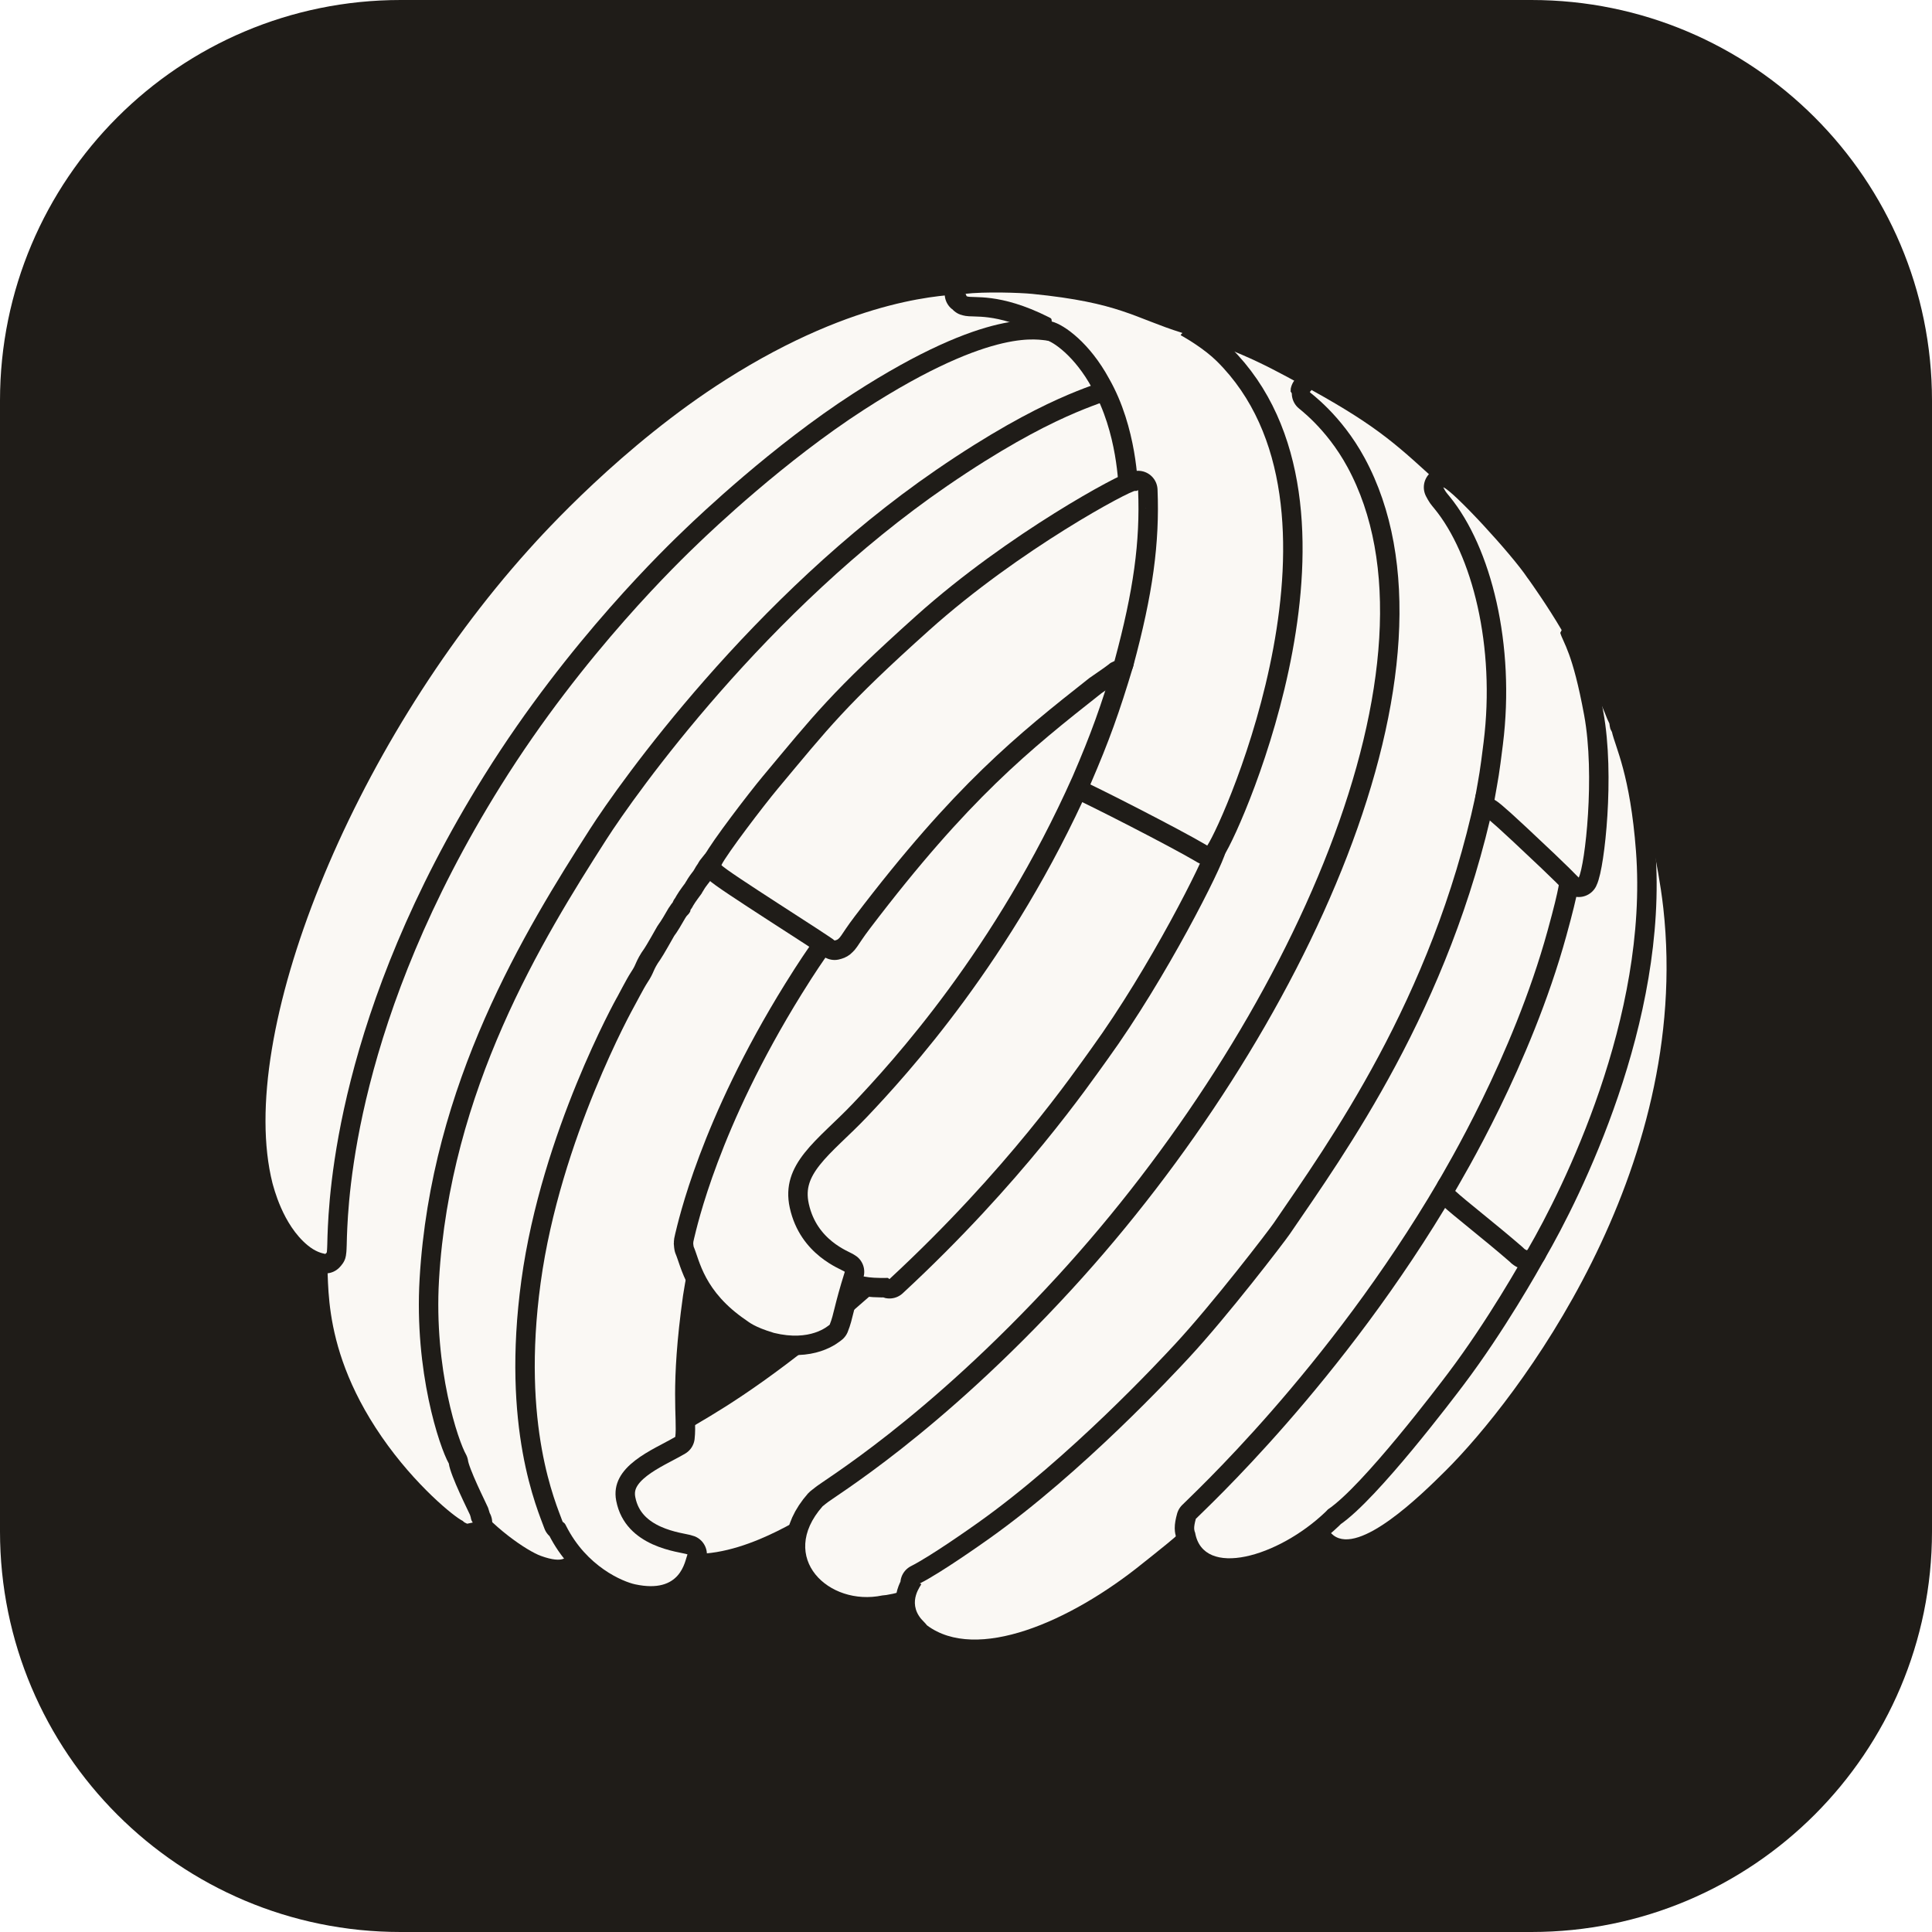
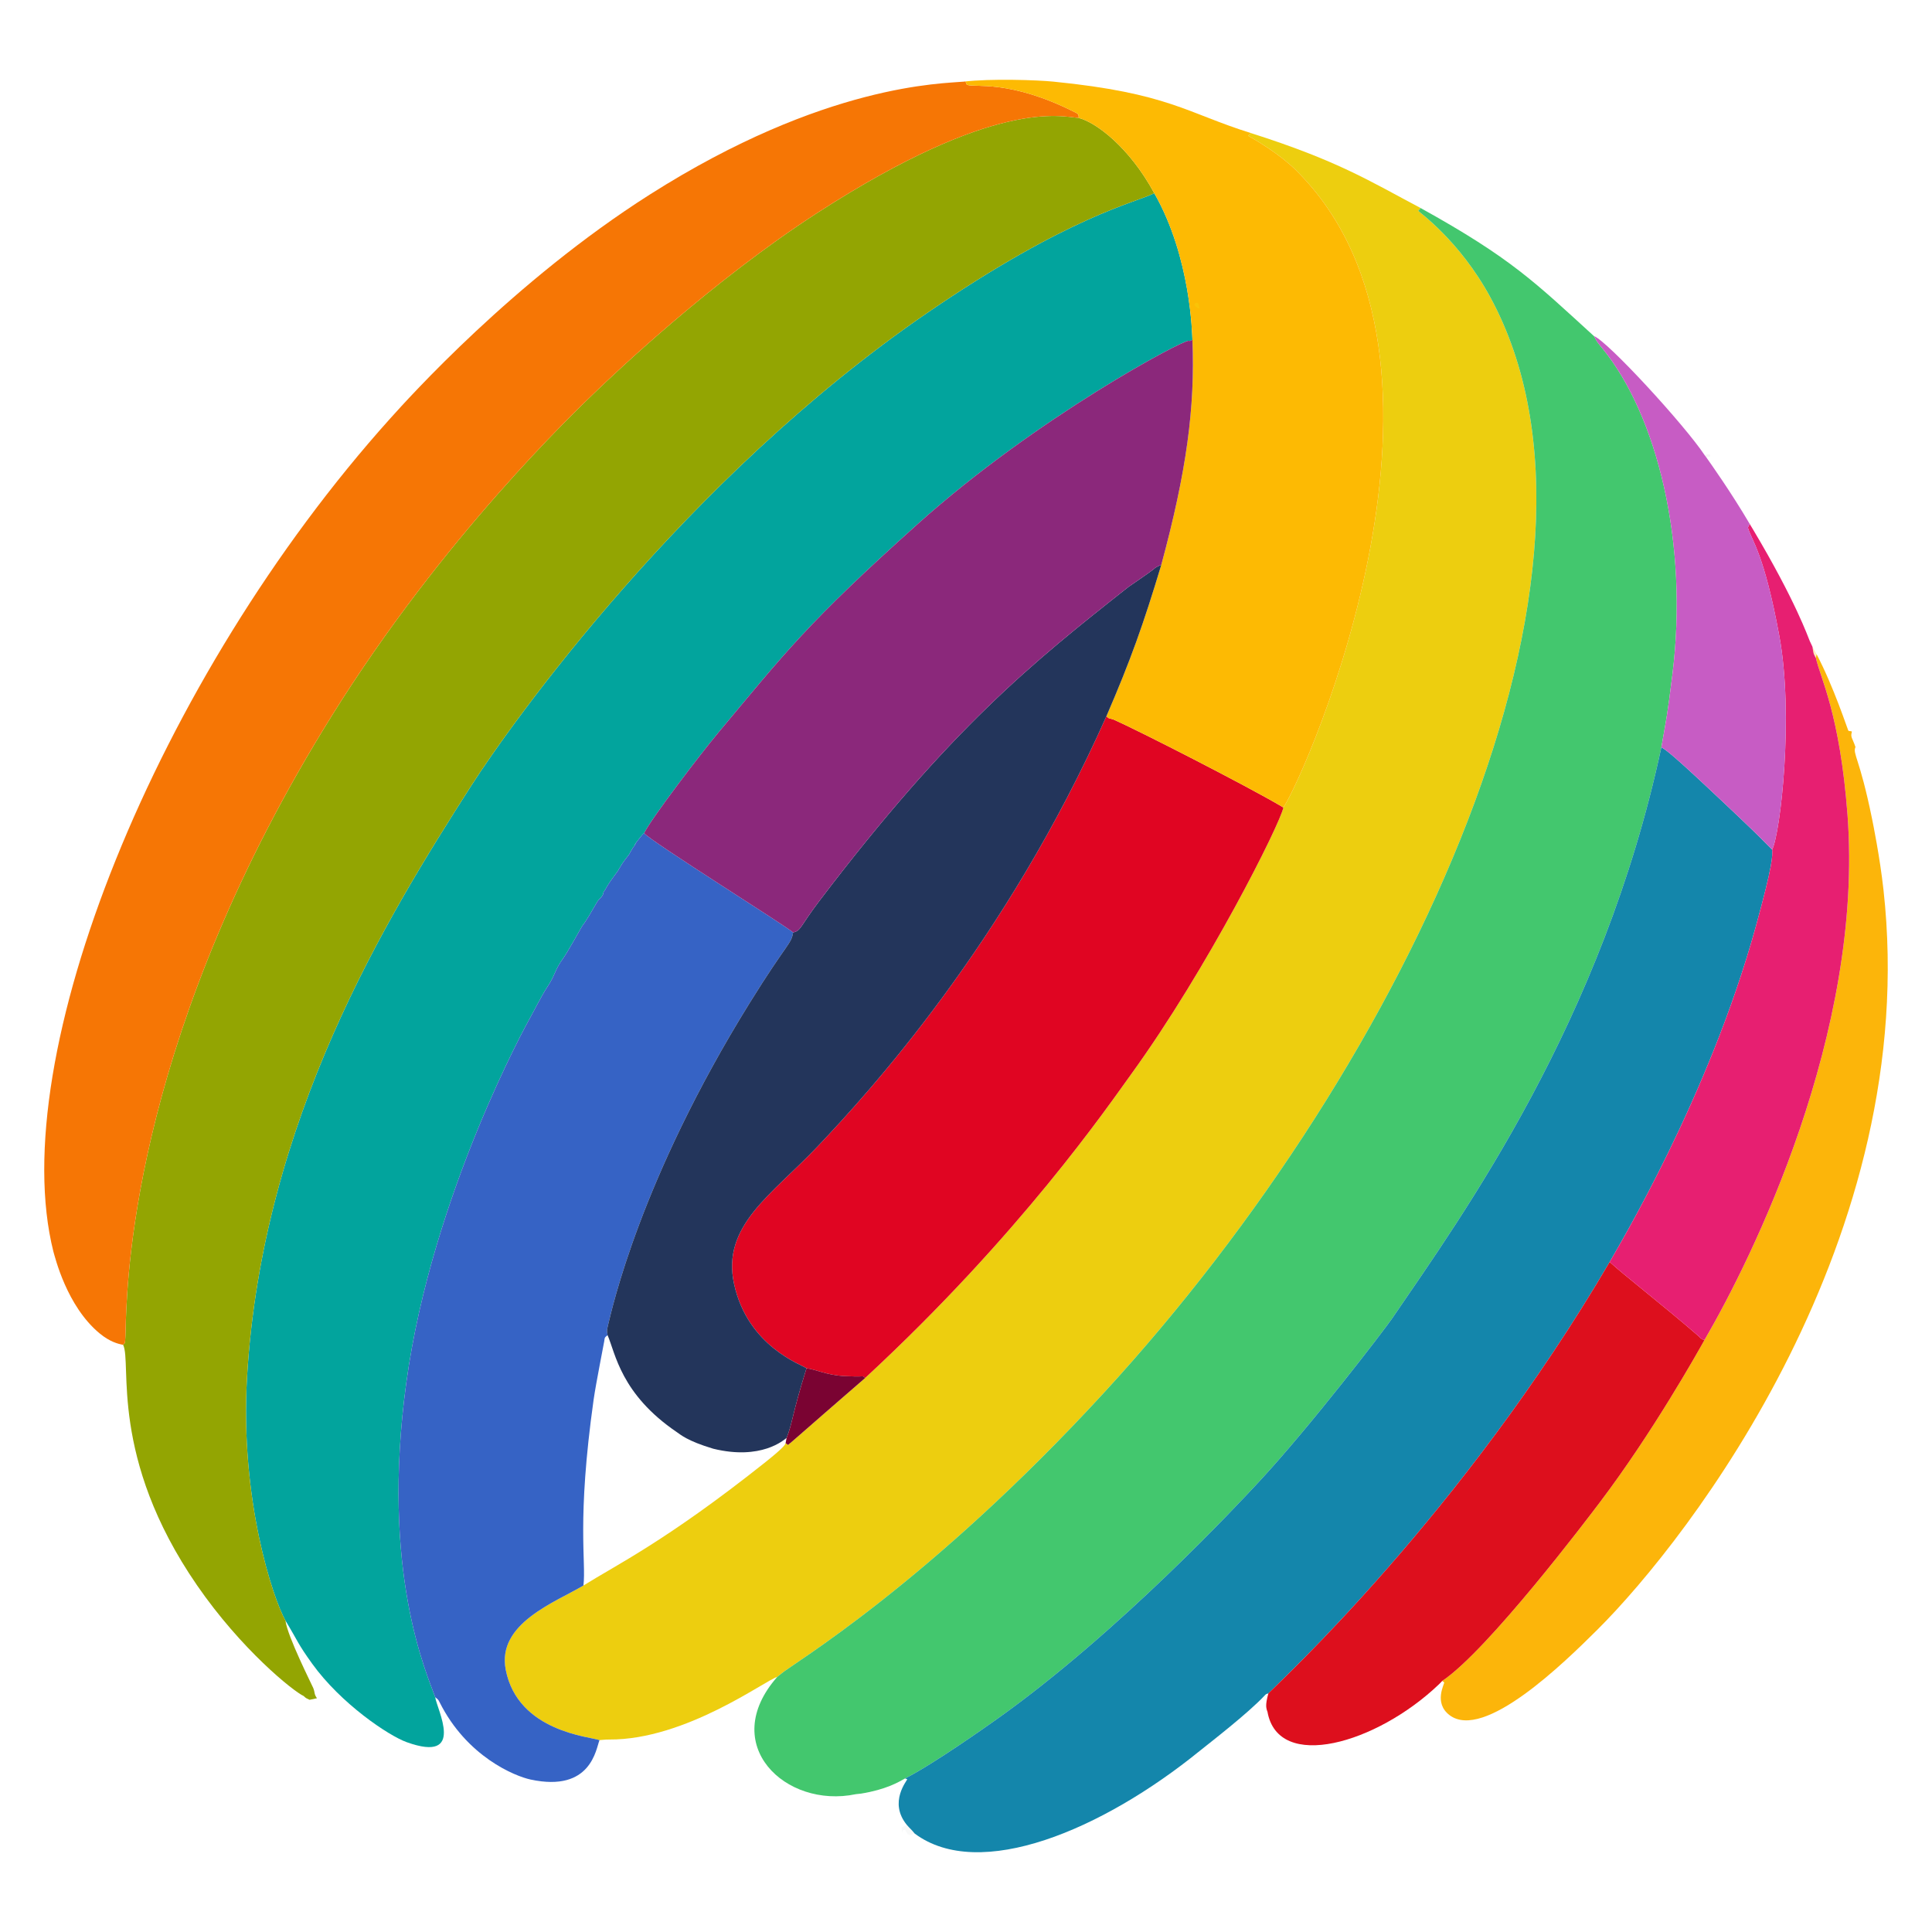
- <svg xmlns="http://www.w3.org/2000/svg" viewBox="0 0 1254 1254">
-   <rect width="1254" height="1254" rx="260" fill="#1F1C18" />
-   <g transform="translate(150.5 150.5) scale(0.76)">
-     <g transform="matrix(1.185672,0,0,1.185672,18.94349,44.54303)" style="stroke:#1F1C18;stroke-width:28;paint-order:stroke;stroke-linejoin:round">
-       <path class="rib" d="M668.594,35.212C716.608,50.49 733.794,61.547 761.623,76.273C761.588,76.934 760.535,77.249 760.5,77.909C760.477,78.341 782.897,93.833 799.931,125.267C880.395,273.747 756.264,541.87 589.045,724.105C492.118,829.736 417.24,873.626 411.651,878.687C411.485,878.838 411.503,878.769 409.468,880.461C403.466,881.905 359.595,914.953 317.504,914.699C314.808,914.683 314.88,914.864 312.193,915.034C307.404,913.152 267.479,910.583 260.862,876.445C255.971,851.213 287.761,839.658 303.413,830.391C321.674,818.936 348.663,806.018 402.392,763.361C414.449,753.789 413.727,753.063 414.071,752.483C414.595,752.639 414.914,753.236 415.439,753.392C415.549,753.424 423.824,746.188 424.548,745.555C427.194,743.241 441.386,730.83 457.704,716.715C542.796,637.901 590.453,568.152 603.323,550.378C645.176,492.577 684.702,413.685 686.579,404.497C699.078,385.871 798.768,159.789 693.442,55.565C684.558,46.775 671.553,39.217 669.5,38.024C667.519,36.872 667.492,36.955 667.5,36.761C667.526,36.13 668.568,35.844 668.594,35.212Z" style="fill:#FAF8F4" />
-       <path class="rib" d="M615.905,68.2C636.041,103.46 636.621,145.839 636.787,148.516C635.695,148.77 635.829,149.306 634.735,148.993C632.059,148.228 551.745,190.71 486.352,249.332C425.758,303.653 413.709,319.905 377.35,363.38C367.403,375.273 340.557,410.481 336.64,418.517C335.552,419.307 335.68,419.402 332.415,423.446C331.713,424.366 331.721,424.272 331.348,425.403C331.061,425.766 330.774,426.129 330.487,426.492C330.12,427.134 329.753,427.775 329.385,428.417C328.673,429.312 328.989,429.436 328.272,430.351C327.958,430.753 325.21,434.262 324.473,435.481C324.095,436.118 323.718,436.756 323.34,437.393C322.623,438.27 322.909,438.338 322.197,439.287C321.717,439.926 317.685,445.298 316.455,447.471C316.091,448.119 315.726,448.766 315.362,449.414C314.545,450.526 314.599,450.43 314.545,450.526C314.088,451.343 314.482,451.427 314.057,452.199C312.685,454.685 312.058,454.159 310.663,456.602C303.69,468.818 303.208,468.501 302.61,469.565C301.837,470.94 294.578,483.856 292.63,486.577C286.988,494.458 288.596,495.3 283.236,503.347C280.668,507.202 274.441,519.368 273.668,520.592C273.667,520.595 220.587,615.607 206.421,719.489C192.349,822.683 217.501,878.268 222.277,891.548C223.101,897.984 239.306,927.905 206.647,916.144C196.72,912.57 170.667,895.09 154.903,873.178C146.768,861.871 147.497,861.5 140.296,849.601C133.488,837.569 115.354,783.383 119.253,716.487C127.467,575.581 195.564,465.067 241.864,392.74C263.483,358.967 358.924,224.783 491.167,134.01C569.376,80.327 605.965,73.343 615.905,68.2Z" style="fill:#FAF8F4" />
-       <path class="rib" d="M761.623,76.273C811.514,103.899 824.456,117.126 856.583,146.406C858.427,149.907 858.473,149.792 861.022,152.9C891.294,189.797 908.46,260.014 899.566,331.508C896.678,354.718 896.456,354.641 893.5,371.5C861.327,521.735 785.176,626.93 746.102,684.203C741.895,690.37 701.253,743.385 673.391,773.403C662.832,784.778 596.819,855.899 529.587,903.636C525.701,906.395 494.827,928.317 479.544,935.971C475.837,938.079 468.96,942.103 455.454,944.295C455.219,944.319 452.701,944.581 452.514,944.62C413.949,952.686 376.952,917.449 409.468,880.461C411.503,878.769 411.485,878.838 411.651,878.687C417.24,873.626 492.118,829.736 589.045,724.105C756.264,541.87 880.395,273.747 799.931,125.267C782.897,93.833 760.477,78.341 760.5,77.909C760.535,77.249 761.588,76.934 761.623,76.273Z" style="fill:#FAF8F4" />
-       <path class="rib" d="M574.574,27.007C583.752,29.309 602.102,42.743 615.905,68.2C605.965,73.343 569.376,80.327 491.167,134.01C358.924,224.783 263.483,358.967 241.864,392.74C195.564,465.067 127.467,575.581 119.253,716.487C115.354,783.383 133.488,837.569 140.296,849.601C141.394,858.315 154.907,884.952 155.508,886.497C156.607,889.321 155.803,889.582 157.54,892.099C156.196,892.382 154.852,892.665 153.508,892.948C151.684,892.084 151.678,892.233 150.279,890.894C144.54,888.256 116.133,865.459 91.872,830.242C43.55,760.1 56.348,708.458 51.427,698.659C51.53,698.167 52.29,697.992 52.393,697.5C52.618,696.428 52.74,691.992 52.753,691.512C52.808,689.515 52.834,687.516 52.909,685.519C53.961,657.5 58.928,525.219 165.951,353.773C226.585,256.639 297.728,188.681 311,176.003C319.965,167.439 373.266,116.524 431.697,78.799C528.964,16.002 564.921,26.21 574.574,27.007Z" style="fill:#FAF8F4" />
-       <path class="rib" d="M893.5,371.5C895.594,372.749 898.241,374.328 916.552,391.443C951.631,424.231 951.097,424.708 954.155,427.542C954.372,430.961 954.646,435.305 945.252,469.434C919.479,563.068 869.505,645.505 865.201,653.248C784.243,791.403 684.192,883.368 678.363,889.431C677.31,889.798 677.258,889.611 676.469,890.456C667.153,900.453 645.926,916.75 640.82,920.895C587.487,964.194 520.182,992.658 484.736,966.154C482.711,963.656 482.586,963.885 480.501,961.499C470.135,948.922 480.887,936.928 480.616,936.466C480.417,936.126 479.743,936.311 479.544,935.971C494.827,928.317 525.701,906.395 529.587,903.636C596.819,855.899 662.832,784.778 673.391,773.403C701.253,743.385 741.895,690.37 746.102,684.203C785.176,626.93 861.327,521.735 893.5,371.5Z" style="fill:#FAF8F4" />
-       <path class="rib" d="M511.476,7.128C511.727,7.344 512.218,6.846 512.469,7.063C512.995,7.516 512.852,8.622 513.5,8.874C517.697,10.503 536.715,5.889 572.339,23.817C574.302,24.804 574.488,24.837 574.574,27.007C564.921,26.21 528.964,16.002 431.697,78.799C373.266,116.524 319.965,167.439 311,176.003C297.728,188.681 226.585,256.639 165.951,353.773C58.928,525.219 53.961,657.5 52.909,685.519C52.834,687.516 52.808,689.515 52.753,691.512C52.74,691.992 52.618,696.428 52.393,697.5C52.29,697.992 51.53,698.167 51.427,698.659C48.662,698.083 44.234,697.041 38.594,692.392C20.454,677.436 14.102,650.34 13.248,647.57C-13.517,541.084 69.767,333.863 197.59,191.583C207.629,180.408 265.273,116.244 339.764,68.922C435.643,8.011 500.439,8.235 511.476,7.128Z" style="fill:#FAF8F4" />
-       <path class="rib" d="M336.64,418.517C339.682,422.654 415.875,470.333 418.181,472.882C417.197,479.423 414.953,478.36 394.425,511.453C334.404,608.216 319.045,679.153 316.926,687.617C316.023,691.223 316.365,691.205 316.634,693.355C315.078,694.557 315.045,694.579 314.813,696.581C314.706,697.504 310.196,720.057 308.997,728.576C299.635,795.141 304.989,817.118 303.413,830.391C287.761,839.658 255.971,851.213 260.862,876.445C267.479,910.583 307.404,913.152 312.193,915.034C310.293,919.801 307.68,943.753 274.476,936.602C265.806,934.735 239.59,924.051 224.712,894.372C223.832,892.617 223.763,892.732 222.277,891.548C217.501,878.268 192.349,822.683 206.421,719.489C220.587,615.607 273.667,520.595 273.668,520.592C274.441,519.368 280.668,507.202 283.236,503.347C288.596,495.3 286.988,494.458 292.63,486.577C294.578,483.856 301.837,470.94 302.61,469.565C303.208,468.501 303.69,468.818 310.663,456.602C312.058,454.159 312.685,454.685 314.057,452.199C314.482,451.427 314.088,451.343 314.545,450.526C314.599,450.43 314.545,450.526 315.362,449.414C315.726,448.766 316.091,448.119 316.455,447.471C317.685,445.298 321.717,439.926 322.197,439.287C322.909,438.338 322.623,438.27 323.34,437.393C323.718,436.756 324.095,436.118 324.473,435.481C325.21,434.262 327.958,430.753 328.272,430.351C328.989,429.436 328.673,429.312 329.385,428.417C329.753,427.775 330.12,427.134 330.487,426.492C330.774,426.129 331.061,425.766 331.348,425.403C331.703,424.75 332.059,424.098 332.415,423.446C335.68,419.402 335.552,419.307 336.64,418.517Z" style="fill:#FAF8F4" />
-       <path class="rib" d="M589.689,354.545C590.621,355.168 590.368,355.502 591.42,355.702C592.069,355.825 591.988,355.916 592.601,356.033L593.557,356.307C607.297,362.349 666.503,392.627 685.283,403.711L686.579,404.497C684.702,413.685 645.176,492.577 603.323,550.378C590.453,568.152 542.796,637.901 457.704,716.715C457.236,716.601 456.969,716.026 456.5,715.912C455.721,715.723 455.704,716.207 446.477,715.751C436.383,715.253 430.341,711.93 425.519,711.484C423.134,709.542 393.438,699.765 385.889,665.421C378.855,633.418 406.491,616.494 431.315,590.323C459.636,560.464 534.239,479.039 589.689,354.545Z" style="fill:#FAF8F4" />
-       <path class="rib" d="M511.476,7.128C526.421,5.352 551.87,6.241 560.532,7.102C623.745,13.386 633.776,24.339 668.594,35.212C668.568,35.844 667.526,36.13 667.5,36.761C667.492,36.955 667.519,36.872 669.5,38.024C671.553,39.217 684.558,46.775 693.442,55.565C798.768,159.789 699.078,385.871 686.579,404.497C686.147,404.235 685.715,403.973 685.283,403.711C666.503,392.627 607.297,362.349 593.557,356.307L592.601,356.033C591.988,355.916 592.069,355.825 591.42,355.702C590.368,355.502 590.621,355.168 589.689,354.545C603.003,323.712 609.924,304.275 619.769,271.561C633.574,220.549 638.293,185.465 636.787,148.516C636.621,145.839 636.041,103.46 615.905,68.2C602.102,42.743 583.752,29.309 574.574,27.007C574.488,24.837 574.302,24.804 572.339,23.817C536.715,5.889 517.697,10.503 513.5,8.874C512.852,8.622 512.995,7.516 512.469,7.063C512.218,6.846 511.727,7.344 511.476,7.128Z" style="fill:#FAF8F4" />
-       <path class="rib" d="M619.769,271.561C609.924,304.275 603.003,323.712 589.689,354.545C534.239,479.039 459.636,560.464 431.315,590.323C406.491,616.494 378.855,633.418 385.889,665.421C393.438,699.765 423.134,709.542 425.519,711.484C417.588,736.799 417.851,741.583 414.627,749.579C413.204,750.662 400.78,761.934 374.498,755.507C360.149,751.223 356.429,747.669 354.539,746.422C323.84,725.576 320.936,703.263 316.634,693.355C316.365,691.205 316.023,691.223 316.926,687.617C319.045,679.153 334.404,608.216 394.425,511.453C414.953,478.36 417.197,479.423 418.181,472.882C422.575,471.99 421.802,469.787 432.605,455.577C504.792,360.626 549.61,324.86 601.701,283.784C602.208,283.384 613.838,275.49 615.33,274.192C617.311,272.469 617.433,272.766 619.769,271.561Z" style="fill:#FAF8F4" />
-       <path class="rib" d="M636.787,148.516C638.293,185.465 633.574,220.549 619.769,271.561C617.433,272.766 617.311,272.469 615.33,274.192C613.838,275.49 602.208,283.384 601.701,283.784C549.61,324.86 504.792,360.626 432.605,455.577C421.802,469.787 422.575,471.99 418.181,472.882C415.875,470.333 339.682,422.654 336.64,418.517C340.557,410.481 367.403,375.273 377.35,363.38C413.709,319.905 425.758,303.653 486.352,249.332C551.745,190.71 632.059,148.228 634.735,148.993C635.829,149.306 635.695,148.77 636.787,148.516Z" style="fill:#FAF8F4" />
-       <path class="rib" d="M978.444,320.524C987.856,338.404 995.488,361.859 995.817,362.34C996.211,362.918 997.415,362.421 997.809,362.998C996.905,366.112 997.934,366.045 999.754,371.366C998.14,375.269 1002.017,377.227 1008.788,410.447C1009.42,413.55 1013.1,431.605 1015.091,449.531C1036.221,639.796 908.787,804.478 858.521,854.521C840.18,872.782 796.426,915.541 777.588,901.38C768.625,894.641 774.903,884.144 774.585,883.468C774.393,883.061 773.735,883.015 773.543,882.607C798.478,865.978 853.573,793.105 859.867,784.779C888.874,746.412 913.263,702.854 917.417,695.436C942.752,651.868 1004.439,528.043 995.401,408.508C991.216,353.152 980.474,333.501 978.089,322.653C978.207,321.943 978.326,321.233 978.444,320.524Z" style="fill:#FAF8F4" />
-       <path class="rib" d="M865.201,653.248C872.034,659.703 894.43,677.004 913.474,693.53C915.078,694.922 914.841,695.178 916.843,695.999C917.091,696.101 917.169,695.334 917.417,695.436C913.263,702.854 888.874,746.412 859.867,784.779C853.573,793.105 798.478,865.978 773.543,882.607C772.786,883.467 771.743,884.461 771.58,884.616C737.616,916.981 683.699,932.52 677.867,899.47L677.504,898.5C677.358,897.432 676.474,896.248 678.363,889.431C684.192,883.368 784.243,791.403 865.201,653.248Z" style="fill:#FAF8F4" />
-       <path class="rib" d="M941.875,249.267C942.016,249.518 942.006,249.461 943.733,252.36C967.18,291.719 973.84,311.374 974.758,313.398C976.115,316.386 976.202,316.326 976.248,316.605C976.461,318.541 976.536,318.457 976.923,320.347C977.442,321.521 977.986,322.474 978.089,322.653C980.474,333.501 991.216,353.152 995.401,408.508C1004.439,528.043 942.752,651.868 917.417,695.436C917.169,695.334 917.091,696.101 916.843,695.999C914.841,695.178 915.078,694.922 913.474,693.53C894.43,677.004 872.034,659.703 865.201,653.248C869.505,645.505 919.479,563.068 945.252,469.434C954.646,435.305 954.372,430.961 954.155,427.542C958.725,418.392 966.083,354.006 958.075,310.58C949.688,265.098 943.091,258.735 940.876,251.324C940.824,251.149 940.948,251.175 941.875,249.267Z" style="fill:#FAF8F4" />
-       <path class="rib" d="M856.583,146.406C863.845,148.995 906.14,194.927 917.251,211.692C917.528,212.059 917.805,212.426 918.082,212.793C920.101,215.632 931.71,231.953 941.875,249.267C940.948,251.175 940.824,251.149 940.876,251.324C943.091,258.735 949.688,265.098 958.075,310.58C966.083,354.006 958.725,418.392 954.155,427.542C951.097,424.708 951.631,424.231 916.552,391.443C898.241,374.328 895.594,372.749 893.5,371.5C896.456,354.641 896.678,354.718 899.566,331.508C908.46,260.014 891.294,189.797 861.022,152.9C858.473,149.792 858.427,149.907 856.583,146.406Z" style="fill:#FAF8F4" />
-     </g>
+ <svg xmlns="http://www.w3.org/2000/svg" width="100%" height="100%" viewBox="0 0 1254 1254" version="1.1" xml:space="preserve" style="fill-rule:evenodd;clip-rule:evenodd;stroke-linejoin:round;stroke-miterlimit:2;">
+   <g transform="matrix(1.185672,0,0,1.185672,18.94349,44.54303)">
+     <path d="M668.594,35.212C716.608,50.49 733.794,61.547 761.623,76.273C761.588,76.934 760.535,77.249 760.5,77.909C760.477,78.341 782.897,93.833 799.931,125.267C880.395,273.747 756.264,541.87 589.045,724.105C492.118,829.736 417.24,873.626 411.651,878.687C411.485,878.838 411.503,878.769 409.468,880.461C403.466,881.905 359.595,914.953 317.504,914.699C314.808,914.683 314.88,914.864 312.193,915.034C307.404,913.152 267.479,910.583 260.862,876.445C255.971,851.213 287.761,839.658 303.413,830.391C321.674,818.936 348.663,806.018 402.392,763.361C414.449,753.789 413.727,753.063 414.071,752.483C414.595,752.639 414.914,753.236 415.439,753.392C415.549,753.424 423.824,746.188 424.548,745.555C427.194,743.241 441.386,730.83 457.704,716.715C542.796,637.901 590.453,568.152 603.323,550.378C645.176,492.577 684.702,413.685 686.579,404.497C699.078,385.871 798.768,159.789 693.442,55.565C684.558,46.775 671.553,39.217 669.5,38.024C667.519,36.872 667.492,36.955 667.5,36.761C667.526,36.13 668.568,35.844 668.594,35.212Z" style="fill:rgb(237,206,15);fill-opacity:1;" />
+     <path d="M615.905,68.2C636.041,103.46 636.621,145.839 636.787,148.516C635.695,148.77 635.829,149.306 634.735,148.993C632.059,148.228 551.745,190.71 486.352,249.332C425.758,303.653 413.709,319.905 377.35,363.38C367.403,375.273 340.557,410.481 336.64,418.517C335.552,419.307 335.68,419.402 332.415,423.446C331.713,424.366 331.721,424.272 331.348,425.403C331.061,425.766 330.774,426.129 330.487,426.492C330.12,427.134 329.753,427.775 329.385,428.417C328.673,429.312 328.989,429.436 328.272,430.351C327.958,430.753 325.21,434.262 324.473,435.481C324.095,436.118 323.718,436.756 323.34,437.393C322.623,438.27 322.909,438.338 322.197,439.287C321.717,439.926 317.685,445.298 316.455,447.471C316.091,448.119 315.726,448.766 315.362,449.414C314.545,450.526 314.599,450.43 314.545,450.526C314.088,451.343 314.482,451.427 314.057,452.199C312.685,454.685 312.058,454.159 310.663,456.602C303.69,468.818 303.208,468.501 302.61,469.565C301.837,470.94 294.578,483.856 292.63,486.577C286.988,494.458 288.596,495.3 283.236,503.347C280.668,507.202 274.441,519.368 273.668,520.592C273.667,520.595 220.587,615.607 206.421,719.489C192.349,822.683 217.501,878.268 222.277,891.548C223.101,897.984 239.306,927.905 206.647,916.144C196.72,912.57 170.667,895.09 154.903,873.178C146.768,861.871 147.497,861.5 140.296,849.601C133.488,837.569 115.354,783.383 119.253,716.487C127.467,575.581 195.564,465.067 241.864,392.74C263.483,358.967 358.924,224.783 491.167,134.01C569.376,80.327 605.965,73.343 615.905,68.2Z" style="fill:rgb(2,164,157);fill-opacity:1;" />
+     <path d="M761.623,76.273C811.514,103.899 824.456,117.126 856.583,146.406C858.427,149.907 858.473,149.792 861.022,152.9C891.294,189.797 908.46,260.014 899.566,331.508C896.678,354.718 896.456,354.641 893.5,371.5C861.327,521.735 785.176,626.93 746.102,684.203C741.895,690.37 701.253,743.385 673.391,773.403C662.832,784.778 596.819,855.899 529.587,903.636C525.701,906.395 494.827,928.317 479.544,935.971C475.837,938.079 468.96,942.103 455.454,944.295C455.219,944.319 452.701,944.581 452.514,944.62C413.949,952.686 376.952,917.449 409.468,880.461C411.503,878.769 411.485,878.838 411.651,878.687C417.24,873.626 492.118,829.736 589.045,724.105C756.264,541.87 880.395,273.747 799.931,125.267C782.897,93.833 760.477,78.341 760.5,77.909C760.535,77.249 761.588,76.934 761.623,76.273Z" style="fill:rgb(67,199,110);fill-opacity:1;" />
+     <path d="M574.574,27.007C583.752,29.309 602.102,42.743 615.905,68.2C605.965,73.343 569.376,80.327 491.167,134.01C358.924,224.783 263.483,358.967 241.864,392.74C195.564,465.067 127.467,575.581 119.253,716.487C115.354,783.383 133.488,837.569 140.296,849.601C141.394,858.315 154.907,884.952 155.508,886.497C156.607,889.321 155.803,889.582 157.54,892.099C156.196,892.382 154.852,892.665 153.508,892.948C151.684,892.084 151.678,892.233 150.279,890.894C144.54,888.256 116.133,865.459 91.872,830.242C43.55,760.1 56.348,708.458 51.427,698.659C51.53,698.167 52.29,697.992 52.393,697.5C52.618,696.428 52.74,691.992 52.753,691.512C52.808,689.515 52.834,687.516 52.909,685.519C53.961,657.5 58.928,525.219 165.951,353.773C226.585,256.639 297.728,188.681 311,176.003C319.965,167.439 373.266,116.524 431.697,78.799C528.964,16.002 564.921,26.21 574.574,27.007Z" style="fill:rgb(147,165,2);fill-opacity:1;" />
+     <path d="M893.5,371.5C895.594,372.749 898.241,374.328 916.552,391.443C951.631,424.231 951.097,424.708 954.155,427.542C954.372,430.961 954.646,435.305 945.252,469.434C919.479,563.068 869.505,645.505 865.201,653.248C784.243,791.403 684.192,883.368 678.363,889.431C677.31,889.798 677.258,889.611 676.469,890.456C667.153,900.453 645.926,916.75 640.82,920.895C587.487,964.194 520.182,992.658 484.736,966.154C482.711,963.656 482.586,963.885 480.501,961.499C470.135,948.922 480.887,936.928 480.616,936.466C480.417,936.126 479.743,936.311 479.544,935.971C494.827,928.317 525.701,906.395 529.587,903.636C596.819,855.899 662.832,784.778 673.391,773.403C701.253,743.385 741.895,690.37 746.102,684.203C785.176,626.93 861.327,521.735 893.5,371.5Z" style="fill:rgb(20,134,171);fill-opacity:1;" />
+     <path d="M511.476,7.128C511.727,7.344 512.218,6.846 512.469,7.063C512.995,7.516 512.852,8.622 513.5,8.874C517.697,10.503 536.715,5.889 572.339,23.817C574.302,24.804 574.488,24.837 574.574,27.007C564.921,26.21 528.964,16.002 431.697,78.799C373.266,116.524 319.965,167.439 311,176.003C297.728,188.681 226.585,256.639 165.951,353.773C58.928,525.219 53.961,657.5 52.909,685.519C52.834,687.516 52.808,689.515 52.753,691.512C52.74,691.992 52.618,696.428 52.393,697.5C52.29,697.992 51.53,698.167 51.427,698.659C48.662,698.083 44.234,697.041 38.594,692.392C20.454,677.436 14.102,650.34 13.248,647.57C-13.517,541.084 69.767,333.863 197.59,191.583C207.629,180.408 265.273,116.244 339.764,68.922C435.643,8.011 500.439,8.235 511.476,7.128Z" style="fill:rgb(246,117,4);fill-opacity:0.99;" />
+     <path d="M336.64,418.517C339.682,422.654 415.875,470.333 418.181,472.882C417.197,479.423 414.953,478.36 394.425,511.453C334.404,608.216 319.045,679.153 316.926,687.617C316.023,691.223 316.365,691.205 316.634,693.355C315.078,694.557 315.045,694.579 314.813,696.581C314.706,697.504 310.196,720.057 308.997,728.576C299.635,795.141 304.989,817.118 303.413,830.391C287.761,839.658 255.971,851.213 260.862,876.445C267.479,910.583 307.404,913.152 312.193,915.034C310.293,919.801 307.68,943.753 274.476,936.602C265.806,934.735 239.59,924.051 224.712,894.372C223.832,892.617 223.763,892.732 222.277,891.548C217.501,878.268 192.349,822.683 206.421,719.489C220.587,615.607 273.667,520.595 273.668,520.592C274.441,519.368 280.668,507.202 283.236,503.347C288.596,495.3 286.988,494.458 292.63,486.577C294.578,483.856 301.837,470.94 302.61,469.565C303.208,468.501 303.69,468.818 310.663,456.602C312.058,454.159 312.685,454.685 314.057,452.199C314.482,451.427 314.088,451.343 314.545,450.526C314.599,450.43 314.545,450.526 315.362,449.414C315.726,448.766 316.091,448.119 316.455,447.471C317.685,445.298 321.717,439.926 322.197,439.287C322.909,438.338 322.623,438.27 323.34,437.393C323.718,436.756 324.095,436.118 324.473,435.481C325.21,434.262 327.958,430.753 328.272,430.351C328.989,429.436 328.673,429.312 329.385,428.417C329.753,427.775 330.12,427.134 330.487,426.492C330.774,426.129 331.061,425.766 331.348,425.403C331.703,424.75 332.059,424.098 332.415,423.446C335.68,419.402 335.552,419.307 336.64,418.517Z" style="fill:rgb(54,99,197);fill-opacity:1;" />
+     <path d="M589.689,354.545C590.621,355.168 590.368,355.502 591.42,355.702C592.069,355.825 591.988,355.916 592.601,356.033L593.557,356.307C607.297,362.349 666.503,392.627 685.283,403.711L686.579,404.497C684.702,413.685 645.176,492.577 603.323,550.378C590.453,568.152 542.796,637.901 457.704,716.715C457.236,716.601 456.969,716.026 456.5,715.912C455.721,715.723 455.704,716.207 446.477,715.751C436.383,715.253 430.341,711.93 425.519,711.484C423.134,709.542 393.438,699.765 385.889,665.421C378.855,633.418 406.491,616.494 431.315,590.323C459.636,560.464 534.239,479.039 589.689,354.545Z" style="fill:rgb(224,5,34);" />
+     <path d="M511.476,7.128C526.421,5.352 551.87,6.241 560.532,7.102C623.745,13.386 633.776,24.339 668.594,35.212C668.568,35.844 667.526,36.13 667.5,36.761C667.492,36.955 667.519,36.872 669.5,38.024C671.553,39.217 684.558,46.775 693.442,55.565C798.768,159.789 699.078,385.871 686.579,404.497C686.147,404.235 685.715,403.973 685.283,403.711C666.503,392.627 607.297,362.349 593.557,356.307L592.601,356.033C591.988,355.916 592.069,355.825 591.42,355.702C590.368,355.502 590.621,355.168 589.689,354.545C603.003,323.712 609.924,304.275 619.769,271.561C633.574,220.549 638.293,185.465 636.787,148.516C636.621,145.839 636.041,103.46 615.905,68.2C602.102,42.743 583.752,29.309 574.574,27.007C574.488,24.837 574.302,24.804 572.339,23.817C536.715,5.889 517.697,10.503 513.5,8.874C512.852,8.622 512.995,7.516 512.469,7.063C512.218,6.846 511.727,7.344 511.476,7.128Z" style="fill:rgb(253,186,3);fill-opacity:1;" />
+     <path d="M619.769,271.561C609.924,304.275 603.003,323.712 589.689,354.545C534.239,479.039 459.636,560.464 431.315,590.323C406.491,616.494 378.855,633.418 385.889,665.421C393.438,699.765 423.134,709.542 425.519,711.484C417.588,736.799 417.851,741.583 414.627,749.579C413.204,750.662 400.78,761.934 374.498,755.507C360.149,751.223 356.429,747.669 354.539,746.422C323.84,725.576 320.936,703.263 316.634,693.355C316.365,691.205 316.023,691.223 316.926,687.617C319.045,679.153 334.404,608.216 394.425,511.453C414.953,478.36 417.197,479.423 418.181,472.882C422.575,471.99 421.802,469.787 432.605,455.577C504.792,360.626 549.61,324.86 601.701,283.784C602.208,283.384 613.838,275.49 615.33,274.192C617.311,272.469 617.433,272.766 619.769,271.561Z" style="fill:rgb(35,53,91);fill-opacity:1;" />
+     <path d="M636.787,148.516C638.293,185.465 633.574,220.549 619.769,271.561C617.433,272.766 617.311,272.469 615.33,274.192C613.838,275.49 602.208,283.384 601.701,283.784C549.61,324.86 504.792,360.626 432.605,455.577C421.802,469.787 422.575,471.99 418.181,472.882C415.875,470.333 339.682,422.654 336.64,418.517C340.557,410.481 367.403,375.273 377.35,363.38C413.709,319.905 425.758,303.653 486.352,249.332C551.745,190.71 632.059,148.228 634.735,148.993C635.829,149.306 635.695,148.77 636.787,148.516Z" style="fill:rgb(139,40,123);" />
+     <path d="M978.444,320.524C987.856,338.404 995.488,361.859 995.817,362.34C996.211,362.918 997.415,362.421 997.809,362.998C996.905,366.112 997.934,366.045 999.754,371.366C998.14,375.269 1002.017,377.227 1008.788,410.447C1009.42,413.55 1013.1,431.605 1015.091,449.531C1036.221,639.796 908.787,804.478 858.521,854.521C840.18,872.782 796.426,915.541 777.588,901.38C768.625,894.641 774.903,884.144 774.585,883.468C774.393,883.061 773.735,883.015 773.543,882.607C798.478,865.978 853.573,793.105 859.867,784.779C888.874,746.412 913.263,702.854 917.417,695.436C942.752,651.868 1004.439,528.043 995.401,408.508C991.216,353.152 980.474,333.501 978.089,322.653C978.207,321.943 978.326,321.233 978.444,320.524Z" style="fill:rgb(252,179,6);fill-opacity:0.98;" />
+     <path d="M865.201,653.248C872.034,659.703 894.43,677.004 913.474,693.53C915.078,694.922 914.841,695.178 916.843,695.999C917.091,696.101 917.169,695.334 917.417,695.436C913.263,702.854 888.874,746.412 859.867,784.779C853.573,793.105 798.478,865.978 773.543,882.607C772.786,883.467 771.743,884.461 771.58,884.616C737.616,916.981 683.699,932.52 677.867,899.47L677.504,898.5C677.358,897.432 676.474,896.248 678.363,889.431C684.192,883.368 784.243,791.403 865.201,653.248Z" style="fill:rgb(221,15,29);fill-opacity:1;" />
+     <path d="M941.875,249.267C942.016,249.518 942.006,249.461 943.733,252.36C967.18,291.719 973.84,311.374 974.758,313.398C976.115,316.386 976.202,316.326 976.248,316.605C976.461,318.541 976.536,318.457 976.923,320.347C977.442,321.521 977.986,322.474 978.089,322.653C980.474,333.501 991.216,353.152 995.401,408.508C1004.439,528.043 942.752,651.868 917.417,695.436C917.169,695.334 917.091,696.101 916.843,695.999C914.841,695.178 915.078,694.922 913.474,693.53C894.43,677.004 872.034,659.703 865.201,653.248C869.505,645.505 919.479,563.068 945.252,469.434C954.646,435.305 954.372,430.961 954.155,427.542C958.725,418.392 966.083,354.006 958.075,310.58C949.688,265.098 943.091,258.735 940.876,251.324C940.824,251.149 940.948,251.175 941.875,249.267Z" style="fill:rgb(231,31,113);fill-opacity:1;" />
+     <path d="M856.583,146.406C863.845,148.995 906.14,194.927 917.251,211.692C917.528,212.059 917.805,212.426 918.082,212.793C920.101,215.632 931.71,231.953 941.875,249.267C940.948,251.175 940.824,251.149 940.876,251.324C943.091,258.735 949.688,265.098 958.075,310.58C966.083,354.006 958.725,418.392 954.155,427.542C951.097,424.708 951.631,424.231 916.552,391.443C898.241,374.328 895.594,372.749 893.5,371.5C896.456,354.641 896.678,354.718 899.566,331.508C908.46,260.014 891.294,189.797 861.022,152.9C858.473,149.792 858.427,149.907 856.583,146.406Z" style="fill:rgb(199,92,196);fill-opacity:1;" />
+     <path d="M140.296,849.601C147.497,861.5 146.768,861.871 154.903,873.178C170.667,895.09 196.72,912.57 206.647,916.144C239.306,927.905 223.101,897.984 222.277,891.548C223.763,892.732 223.832,892.617 224.712,894.372C239.59,924.051 265.806,934.735 274.476,936.602C307.68,943.753 310.293,919.801 312.193,915.034C314.88,914.864 314.808,914.683 317.504,914.699C359.595,914.953 403.466,881.905 409.468,880.461C376.952,917.449 413.949,952.686 452.514,944.62C452.701,944.581 455.219,944.319 455.454,944.295L454.516,945.571C452.946,946.304 451.639,946.022 452.672,947.371C452.816,947.56 454.255,947.78 456.673,949.453C456.553,951.685 456.276,952.862 454.449,951.567C447.617,946.725 443.947,953.43 431.569,948.333C427.542,946.674 423.105,952.777 421.059,947.617C420.451,946.085 409.278,940.381 404.734,939.152C404.392,939.059 401.091,939.422 402.209,936.402C403.168,933.811 401.446,930.515 398.538,931.954C394.495,933.955 397.261,930.561 397.366,930.45C399.706,927.983 394.876,928.76 394.067,926.651C391.461,919.856 394.042,919.264 391.318,912.574C390.311,910.1 393.221,902.996 385.548,904.673C382.42,905.357 382.435,905.098 379.431,906.334C376.415,907.575 376.185,908.289 373.525,906.467C373.04,906.135 372.684,905.891 366.422,908.355C366.018,908.513 365.822,908.74 365.781,908.787C364.66,910.077 364.567,909.835 363.205,911.01C362.925,910.932 360.335,910.213 359.595,910.685C357.471,912.038 362.55,912.408 362.844,912.43C362.385,913.001 363.118,913.118 362.691,913.65C362.526,913.854 362.455,913.687 359.448,914.162C354.57,910.701 350.95,913.15 352.608,914.229C352.974,914.468 356.448,914.273 356.58,914.357C357.064,914.669 357.202,915.372 357.686,915.684C353.625,916.985 353.322,917.734 350.482,915.523C346.364,912.316 346.404,919.608 342.567,918.321C342.408,918.267 342.414,918.293 340.504,917.943C337.639,917.645 337.493,916.898 335.037,918.459C334.528,919.298 334.018,920.136 333.509,920.974L330.509,920.941C328.004,920.869 328.1,920.548 325.541,920.451C324.71,920.256 314.332,917.81 315.327,923.543C315.856,926.592 315.27,926.528 314.922,929.561C314.588,932.465 313.462,931.631 310.541,931.288C309.041,931.111 303.163,937.99 302.6,938.649C301.091,939.215 299.411,938.13 300.384,939.479C300.474,939.605 300.507,939.553 302.042,940.47C301.863,940.655 302.316,942.756 297.444,941.924C296.387,941.744 294.574,940.742 293.427,941.349C286.672,944.926 286.006,941.794 281.433,943.322C278.686,944.24 278.811,942.478 278.222,941.786C275.878,939.037 273.636,945.031 271.457,943.555C268.659,941.66 268.644,941.752 268.428,941.558C267.834,941.025 269.775,938.565 268.52,938.462C266.421,938.29 265.252,939.872 265.07,940.118C264.112,941.414 263.895,940.386 262.515,939.481C256.404,935.474 257.15,934.615 256.579,934.355C252.337,932.426 252.632,929.108 251.288,931.118C250.801,931.845 251.154,932.947 250.655,933.666C249.96,934.665 248.784,933.437 248.673,933.321C245.905,930.432 245.524,930.914 245.322,930.636C244.852,929.987 248.46,926.368 244.51,927.546C239.034,929.179 240.87,925.223 237.457,921.553C235.393,919.334 234.74,922.322 234.535,922.535C230.732,926.483 229.923,924.695 224.546,925.673C224.316,925.715 214.776,924.218 213.454,923.568C209.765,921.756 206.908,923.913 205.48,922.524C204.954,922.012 200.476,917.653 197.452,918.083C196.393,918.234 196.611,918.684 195.547,918.824C192.914,919.172 195.954,915.858 193.39,914.915C190.916,914.005 191.071,912.948 188.571,913.699C185.373,914.66 186.396,911.502 185.288,909.611C185.07,909.24 183.51,906.578 181.358,905.933C179.346,905.329 179.003,905.915 177.82,904.233C176.72,902.67 172.493,906.237 171.344,903.584C169.046,898.274 169.155,897.927 169.31,897.433C170.207,894.581 168.623,895.09 165.454,892.549C162.192,889.933 161.572,893.318 157.54,892.099C155.803,889.582 156.607,889.321 155.508,886.497C154.907,884.952 141.394,858.315 140.296,849.601Z" style="fill:rgb(248,249,249);fill-opacity:0.05;" />
+     <path d="M425.519,711.484C430.341,711.93 436.383,715.253 446.477,715.751C455.704,716.207 455.721,715.723 456.5,715.912C456.969,716.026 457.236,716.601 457.704,716.715C441.386,730.83 427.194,743.241 424.548,745.555C423.824,746.188 415.549,753.424 415.439,753.392C414.914,753.236 414.595,752.639 414.071,752.483C414.256,751.515 414.442,750.547 414.627,749.579C417.851,741.583 417.588,736.799 425.519,711.484Z" style="fill:rgb(122,3,50);fill-opacity:1;" />
+     <path d="M479.544,935.971C479.743,936.311 480.417,936.126 480.616,936.466C480.887,936.928 470.135,948.922 480.501,961.499C479.497,961.951 478.494,962.403 477.49,962.855C476.686,962.777 472.835,962.404 471.917,954.44C471.631,951.961 468.974,950.533 468.602,950.333C461.958,946.764 460.523,948.069 458.502,947.944C456.611,946.595 456.437,946.994 454.516,945.571L455.454,944.295C468.96,942.103 475.837,938.079 479.544,935.971Z" style="fill:rgb(240,246,246);fill-opacity:0.05;" />
+     <path d="M480.501,961.499C482.586,963.885 482.711,963.656 484.736,966.154C483.908,966.455 483.079,966.757 482.251,967.058L480.943,966.51C479.614,964.753 479.903,963.602 478.386,964.442C478.055,964.626 478.262,965.3 477.931,965.483C477.784,964.607 477.637,963.731 477.49,962.855C478.494,962.403 479.497,961.951 480.501,961.499Z" style="fill:rgb(114,134,134);fill-opacity:0.05;" />
+     <path d="M640.602,131.5C636.566,129.625 638.236,128.558 638.5,128.418C640.605,127.301 640.602,131.202 640.602,131.5Z" style="fill:rgb(250,195,7);" />
+     <path d="M917.251,211.692C920.775,209.967 920.306,212.206 920.124,212.356C919.995,212.462 919.973,212.388 918.082,212.793C917.805,212.426 917.528,212.059 917.251,211.692Z" style="fill:rgb(136,109,129);fill-opacity:0.06;" />
+     <path d="M977.312,318.581C977.689,319.229 978.067,319.876 978.444,320.524C978.326,321.233 978.207,321.943 978.089,322.653C977.986,322.474 977.442,321.521 976.923,320.347C977.052,319.759 977.182,319.17 977.312,318.581Z" style="fill:rgb(252,193,41);fill-opacity:0.32;" />
+     <path d="M976.248,316.605C976.603,317.264 976.957,317.923 977.312,318.581C977.182,319.17 977.052,319.759 976.923,320.347C976.536,318.457 976.461,318.541 976.248,316.605Z" style="fill:rgb(251,185,51);fill-opacity:0.36;" />
+     <path d="M324.473,435.481C324.095,436.118 323.718,436.756 323.34,437.393C323.718,436.756 324.095,436.118 324.473,435.481Z" style="fill:rgb(6,127,172);" />
+     <path d="M332.415,423.446C332.059,424.098 331.703,424.75 331.348,425.403C331.721,424.272 331.713,424.366 332.415,423.446Z" style="fill:rgb(4,128,173);" />
+     <path d="M316.455,447.471C316.091,448.119 315.726,448.766 315.362,449.414C315.726,448.766 316.091,448.119 316.455,447.471Z" style="fill:rgb(5,130,172);" />
+     <path d="M330.487,426.492C330.12,427.134 329.753,427.775 329.385,428.417C329.753,427.775 330.12,427.134 330.487,426.492Z" style="fill:rgb(5,128,172);" />
  </g>
</svg>
